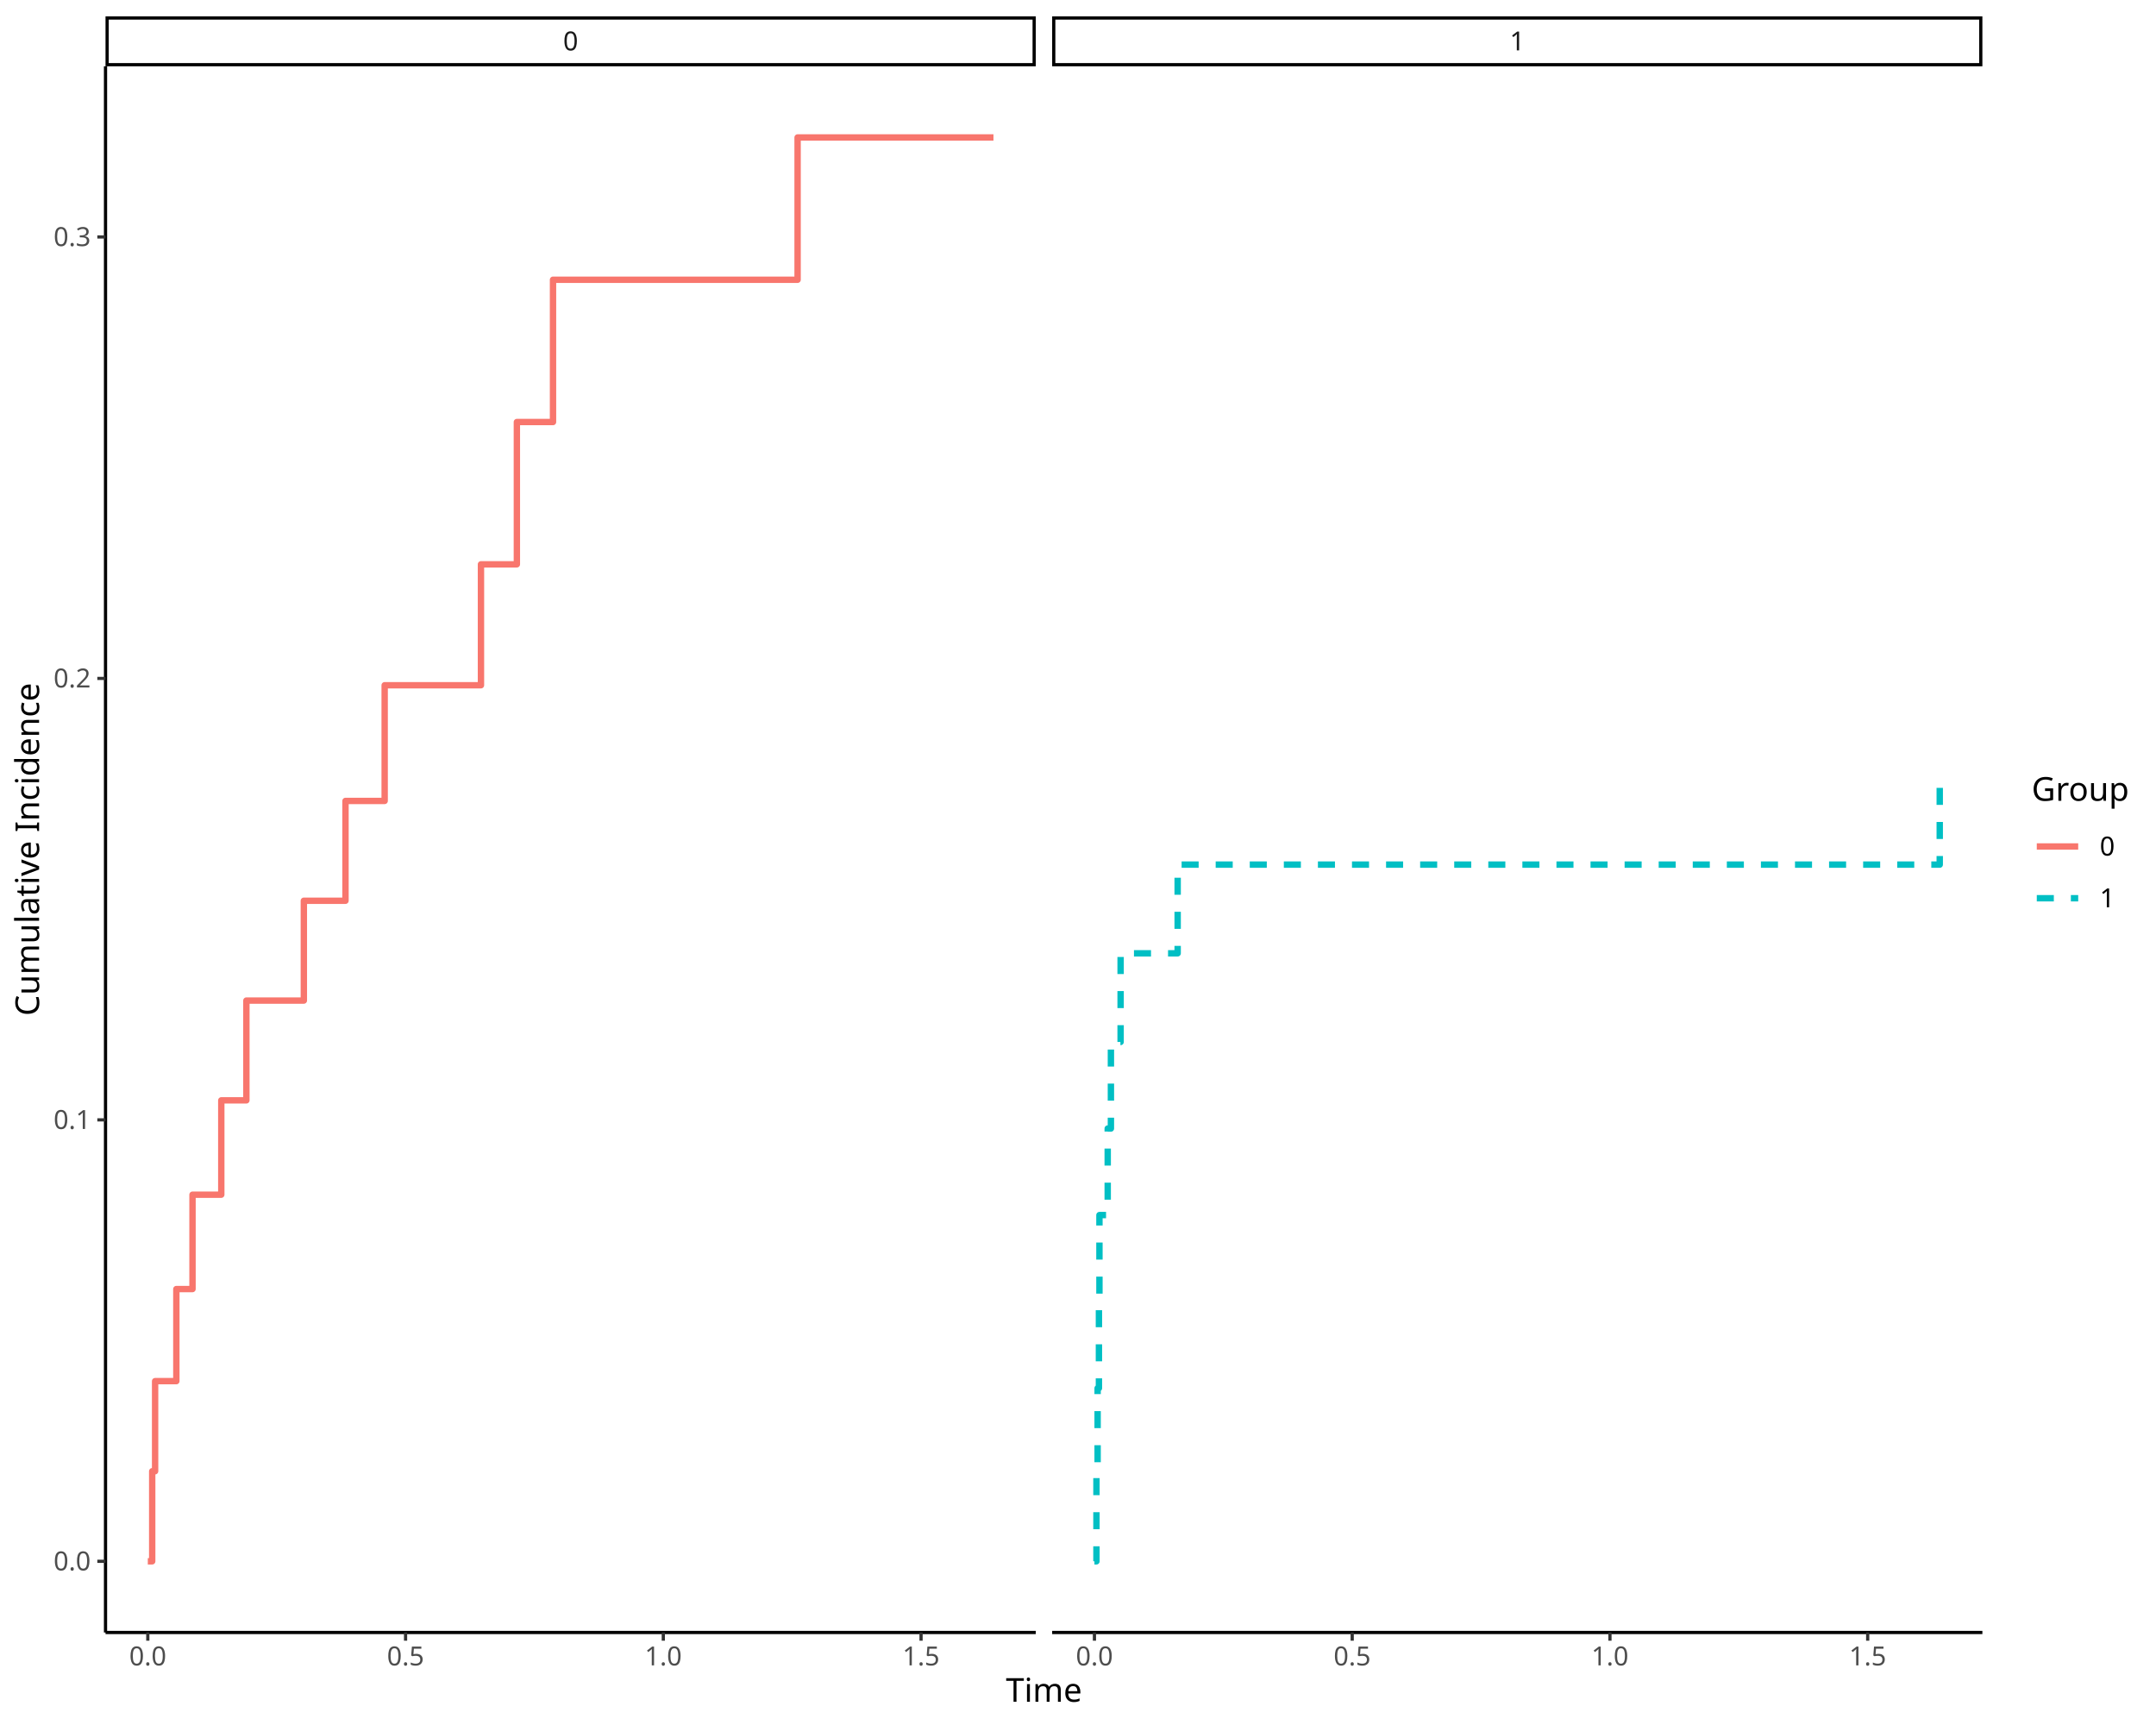
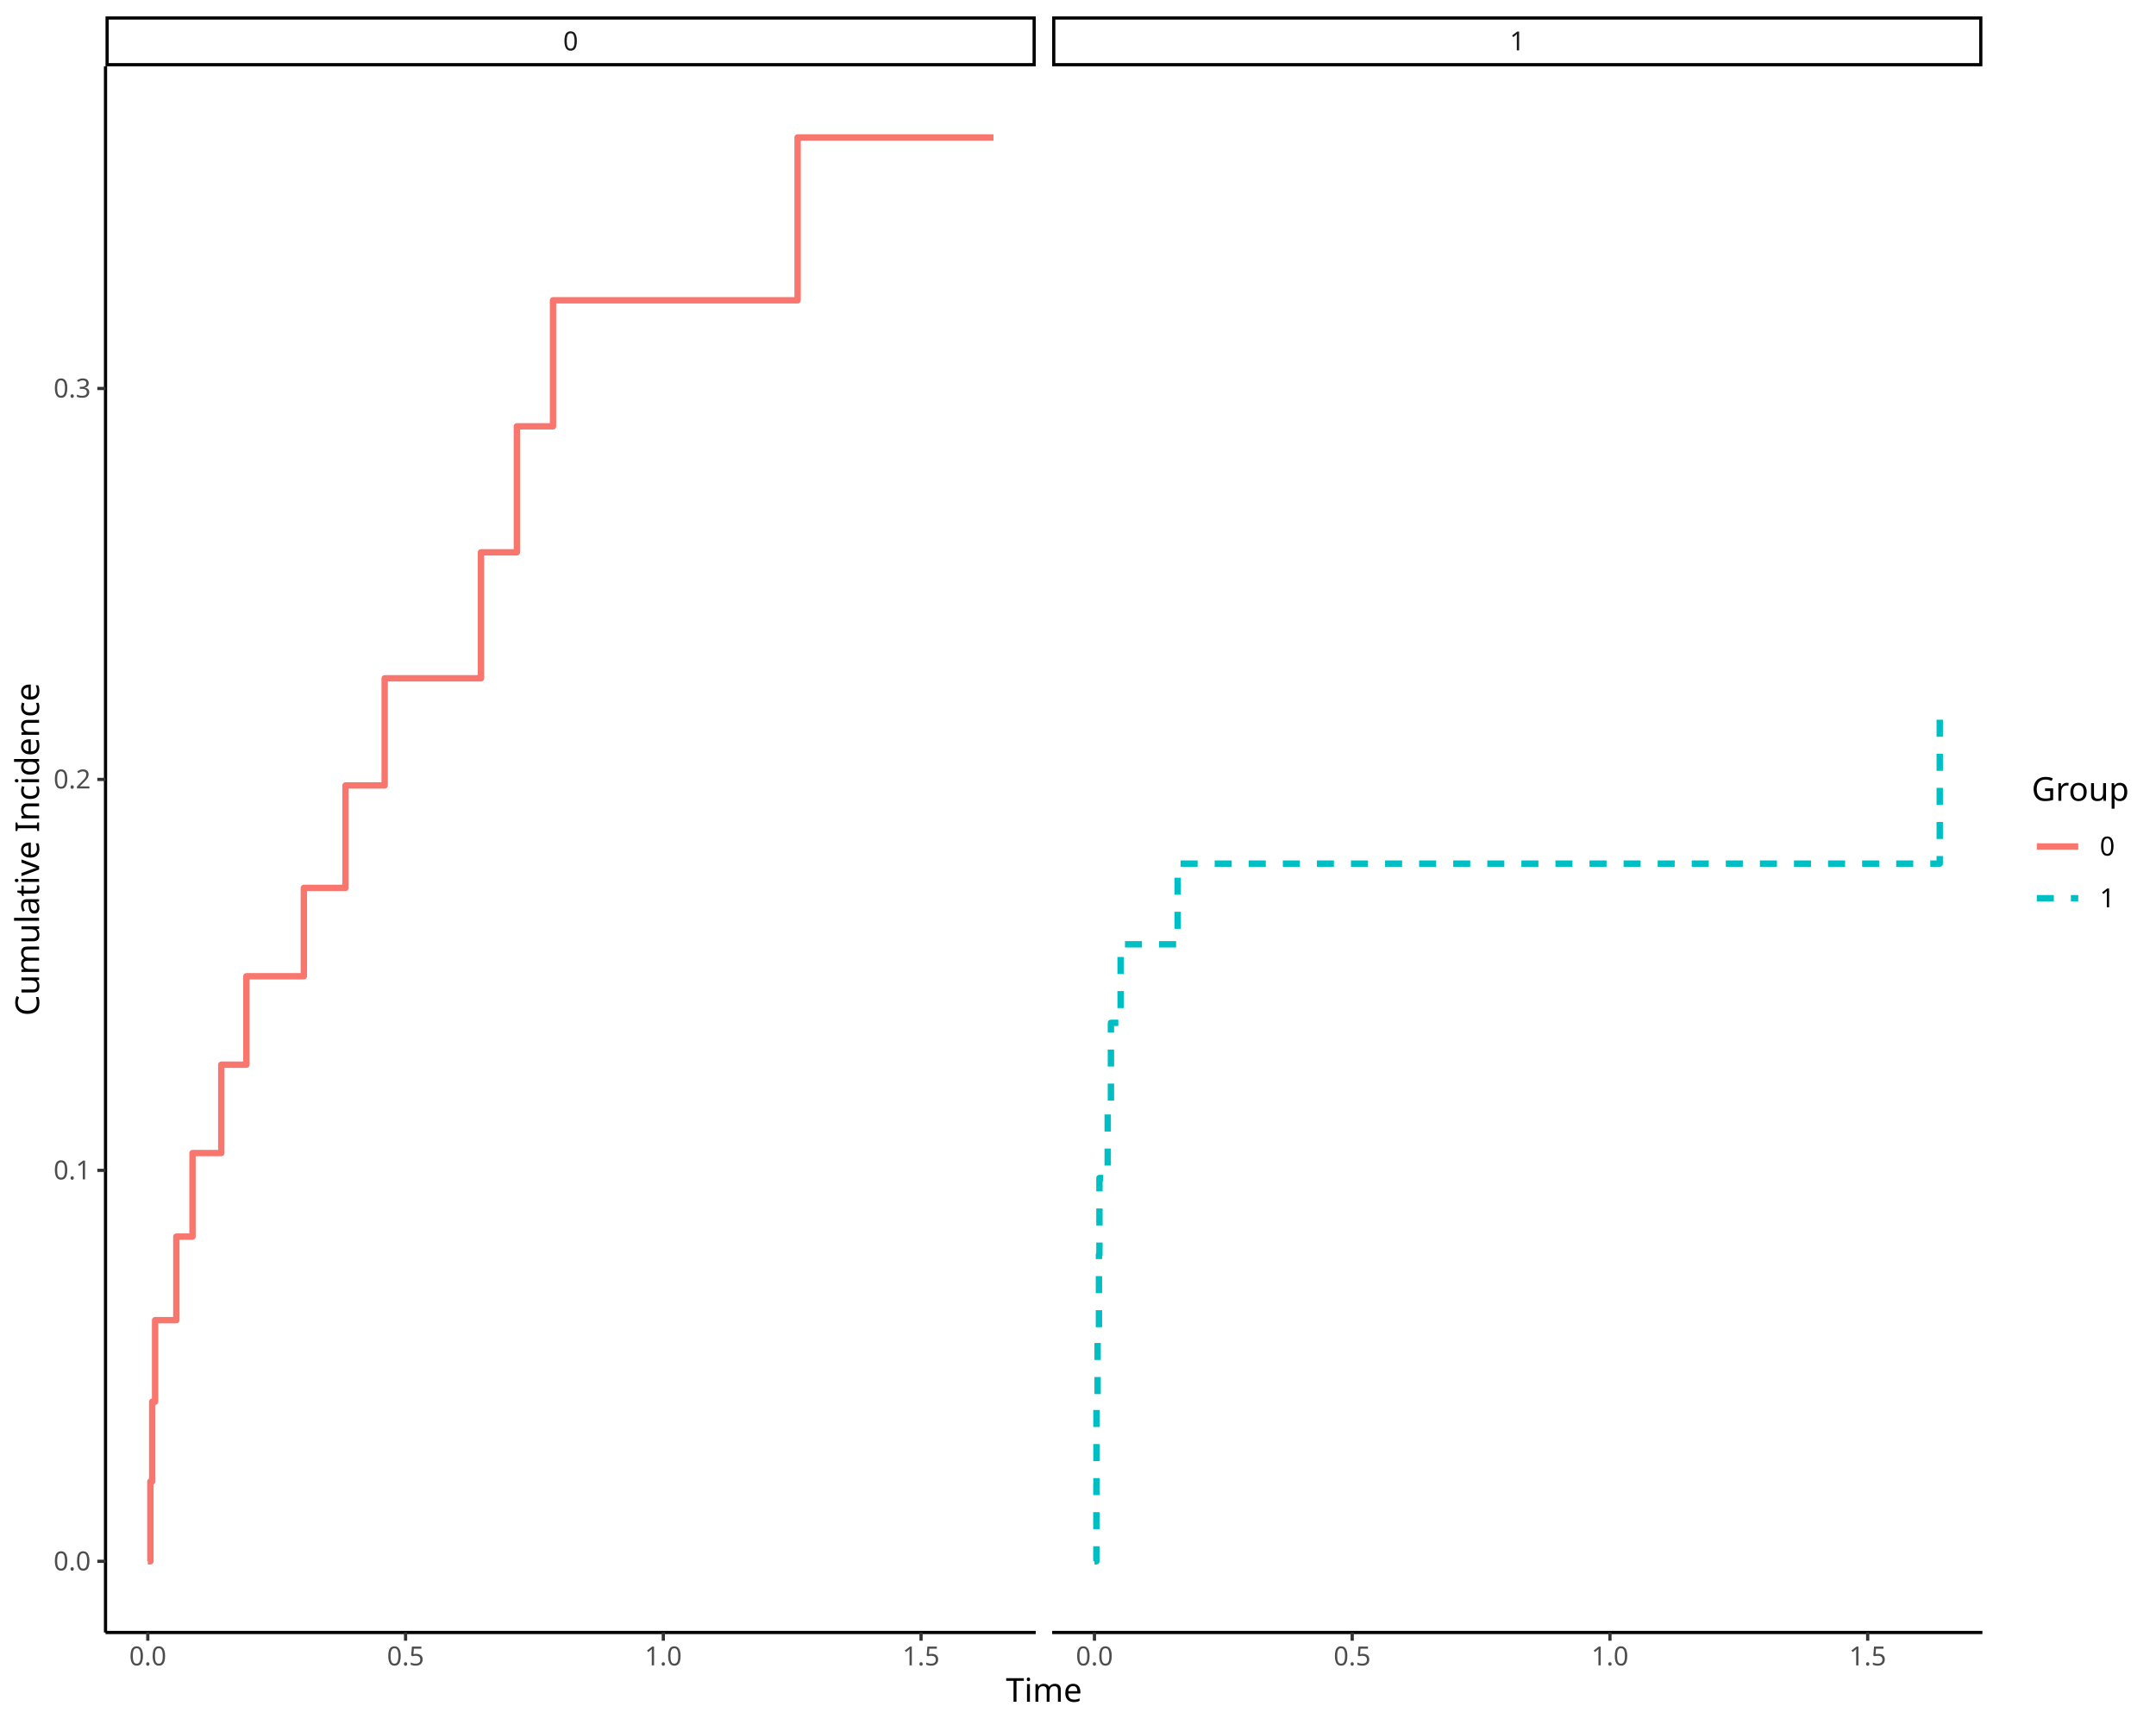
<svg xmlns="http://www.w3.org/2000/svg" class="svglite" data-engine-version="2.0" width="720.00pt" height="576.00pt" viewBox="0 0 720.00 576.00">
  <defs>
    <style type="text/css">
    .svglite line, .svglite polyline, .svglite polygon, .svglite path, .svglite rect, .svglite circle {
      fill: none;
      stroke: #000000;
      stroke-linecap: round;
      stroke-linejoin: round;
      stroke-miterlimit: 10.00;
    }
  </style>
  </defs>
  <rect width="100%" height="100%" style="stroke: none; fill: #FFFFFF;" />
  <defs>
    <clipPath id="cpMC4wMHw3MjAuMDB8MC4wMHw1NzYuMDA=">
      <rect x="0.00" y="0.00" width="720.00" height="576.00" />
    </clipPath>
  </defs>
  <g clip-path="url(#cpMC4wMHw3MjAuMDB8MC4wMHw1NzYuMDA=)">
    <rect x="0.00" y="0.00" width="720.00" height="576.00" style="stroke-width: 1.07; stroke: #FFFFFF; fill: #FFFFFF;" />
  </g>
  <defs>
    <clipPath id="cpMzUuMjR8MzQ1Ljg5fDIyLjEzfDU0NS4xMQ==">
      <rect x="35.24" y="22.13" width="310.65" height="522.98" />
    </clipPath>
  </defs>
  <g clip-path="url(#cpMzUuMjR8MzQ1Ljg5fDIyLjEzfDU0NS4xMQ==)">
    <rect x="35.24" y="22.13" width="310.65" height="522.98" style="stroke-width: 1.07; stroke: none; fill: #FFFFFF;" />
-     <polyline points="49.36,521.34 49.71,521.34 49.71,521.34 50.00,521.34 50.00,521.34 50.03,521.34 50.03,521.34 50.22,521.34 50.22,521.34 50.34,521.34 50.34,521.34 50.42,521.34 50.42,521.34 50.83,521.34 50.83,491.26 50.86,491.26 50.86,491.26 51.03,491.26 51.03,491.26 51.57,491.26 51.57,491.26 51.80,491.26 51.80,461.18 52.03,461.18 52.03,461.18 52.27,461.18 52.27,461.18 52.64,461.18 52.64,461.18 53.79,461.18 53.79,461.18 54.86,461.18 54.86,461.18 54.88,461.18 54.88,461.18 58.10,461.18 58.10,461.18 58.89,461.18 58.89,430.43 60.40,430.43 60.40,430.43 61.98,430.43 61.98,430.43 62.68,430.43 62.68,430.43 64.29,430.43 64.29,398.92 71.37,398.92 71.37,398.92 73.90,398.92 73.90,367.42 77.15,367.42 77.15,367.42 77.99,367.42 77.99,367.42 78.33,367.42 78.33,367.42 81.47,367.42 81.47,367.42 82.28,367.42 82.28,334.10 84.61,334.10 84.61,334.10 91.63,334.10 91.63,334.10 101.47,334.10 101.47,300.77 106.97,300.77 106.97,300.77 110.93,300.77 110.93,300.77 115.38,300.77 115.38,267.44 128.46,267.44 128.46,228.81 129.55,228.81 129.55,228.81 156.76,228.81 156.76,228.81 160.62,228.81 160.62,188.43 172.61,188.43 172.61,140.92 184.68,140.92 184.68,93.41 196.91,93.41 196.91,93.41 210.96,93.41 210.96,93.41 262.82,93.41 262.82,93.41 266.36,93.41 266.36,45.90 331.64,45.90 331.64,45.90 331.77,45.90 331.77,45.90 " style="stroke-width: 2.13; stroke: #F8766D; stroke-linecap: butt;" />
+     <polyline points="49.36,521.34 49.71,521.34 49.71,521.34 50.00,521.34 50.00,521.34 50.03,521.34 50.03,521.34 50.22,521.34 50.22,494.70 50.34,494.70 50.34,494.70 50.42,494.70 50.42,494.70 50.83,494.70 50.83,468.06 50.86,468.06 50.86,468.06 51.03,468.06 51.03,468.06 51.57,468.06 51.57,468.06 51.80,468.06 51.80,440.82 52.03,440.82 52.03,440.82 52.27,440.82 52.27,440.82 52.64,440.82 52.64,440.82 53.79,440.82 53.79,440.82 54.86,440.82 54.86,440.82 54.88,440.82 54.88,440.82 58.10,440.82 58.10,440.82 58.89,440.82 58.89,412.92 60.40,412.92 60.40,412.92 61.98,412.92 61.98,412.92 62.68,412.92 62.68,412.92 64.29,412.92 64.29,385.03 71.37,385.03 71.37,385.03 73.90,385.03 73.90,355.51 77.15,355.51 77.15,355.51 77.99,355.51 77.99,355.51 78.33,355.51 78.33,355.51 81.47,355.51 81.47,355.51 82.28,355.51 82.28,325.99 84.61,325.99 84.61,325.99 91.63,325.99 91.63,325.99 101.47,325.99 101.47,296.48 106.97,296.48 106.97,296.48 110.93,296.48 110.93,296.48 115.38,296.48 115.38,262.27 128.46,262.27 128.46,226.50 129.55,226.50 129.55,226.50 156.76,226.50 156.76,226.50 160.62,226.50 160.62,184.43 172.61,184.43 172.61,142.35 184.68,142.35 184.68,100.28 196.91,100.28 196.91,100.28 210.96,100.28 210.96,100.28 262.82,100.28 262.82,100.28 266.36,100.28 266.36,45.90 331.64,45.90 331.64,45.90 331.77,45.90 331.77,45.90 " style="stroke-width: 2.13; stroke: #F8766D; stroke-linecap: butt;" />
  </g>
  <g clip-path="url(#cpMC4wMHw3MjAuMDB8MC4wMHw1NzYuMDA=)">
</g>
  <defs>
    <clipPath id="cpMzUxLjM3fDY2Mi4wMnwyMi4xM3w1NDUuMTE=">
      <rect x="351.37" y="22.13" width="310.65" height="522.98" />
    </clipPath>
  </defs>
  <g clip-path="url(#cpMzUxLjM3fDY2Mi4wMnwyMi4xM3w1NDUuMTE=)">
    <rect x="351.37" y="22.13" width="310.65" height="522.98" style="stroke-width: 1.07; stroke: none; fill: #FFFFFF;" />
-     <polyline points="365.49,521.34 365.84,521.34 365.84,521.34 366.14,521.34 366.14,521.34 366.16,521.34 366.16,492.44 366.36,492.44 366.36,492.44 366.47,492.44 366.47,492.44 366.55,492.44 366.55,463.54 366.97,463.54 366.97,463.54 366.99,463.54 366.99,434.63 367.16,434.63 367.16,405.73 367.70,405.73 367.70,405.73 367.93,405.73 367.93,405.73 368.17,405.73 368.17,405.73 368.41,405.73 368.41,405.73 368.77,405.73 368.77,405.73 369.92,405.73 369.92,376.83 370.99,376.83 370.99,347.93 371.02,347.93 371.02,347.93 374.23,347.93 374.23,318.32 375.03,318.32 375.03,318.32 376.53,318.32 376.53,318.32 378.12,318.32 378.12,318.32 378.81,318.32 378.81,318.32 380.42,318.32 380.42,318.32 387.50,318.32 387.50,318.32 390.03,318.32 390.03,318.32 393.28,318.32 393.28,288.71 394.12,288.71 394.12,288.71 394.46,288.71 394.46,288.71 397.60,288.71 397.60,288.71 398.42,288.71 398.42,288.71 400.75,288.71 400.75,288.71 407.76,288.71 407.76,288.71 417.61,288.71 417.61,288.71 423.11,288.71 423.11,288.71 427.07,288.71 427.07,288.71 431.51,288.71 431.51,288.71 444.59,288.71 444.59,288.71 445.69,288.71 445.69,288.71 472.90,288.71 472.90,288.71 476.75,288.71 476.75,288.71 488.74,288.71 488.74,288.71 500.81,288.71 500.81,288.71 513.04,288.71 513.04,288.71 527.10,288.71 527.10,288.71 578.95,288.71 578.95,288.71 582.49,288.71 582.49,288.71 647.78,288.71 647.78,258.28 647.90,258.28 647.90,258.28 " style="stroke-width: 2.13; stroke: #00BFC4; stroke-dasharray: 5.69,5.69; stroke-linecap: butt;" />
+     <polyline points="365.49,521.34 365.84,521.34 365.84,521.34 366.14,521.34 366.14,495.74 366.16,495.74 366.16,470.15 366.36,470.15 366.36,470.15 366.47,470.15 366.47,470.15 366.55,470.15 366.55,444.55 366.97,444.55 366.97,444.55 366.99,444.55 366.99,418.95 367.16,418.95 367.16,393.36 367.70,393.36 367.70,393.36 367.93,393.36 367.93,393.36 368.17,393.36 368.17,393.36 368.41,393.36 368.41,393.36 368.77,393.36 368.77,393.36 369.92,393.36 369.92,367.76 370.99,367.76 370.99,341.54 371.02,341.54 371.02,341.54 374.23,341.54 374.23,315.32 375.03,315.32 375.03,315.32 376.53,315.32 376.53,315.32 378.12,315.32 378.12,315.32 378.81,315.32 378.81,315.32 380.42,315.32 380.42,315.32 387.50,315.32 387.50,315.32 390.03,315.32 390.03,315.32 393.28,315.32 393.28,288.37 394.12,288.37 394.12,288.37 394.46,288.37 394.46,288.37 397.60,288.37 397.60,288.37 398.42,288.37 398.42,288.37 400.75,288.37 400.75,288.37 407.76,288.37 407.76,288.37 417.61,288.37 417.61,288.37 423.11,288.37 423.11,288.37 427.07,288.37 427.07,288.37 431.51,288.37 431.51,288.37 444.59,288.37 444.59,288.37 445.69,288.37 445.69,288.37 472.90,288.37 472.90,288.37 476.75,288.37 476.75,288.37 488.74,288.37 488.74,288.37 500.81,288.37 500.81,288.37 513.04,288.37 513.04,288.37 527.10,288.37 527.10,288.37 578.95,288.37 578.95,288.37 582.49,288.37 582.49,288.37 647.78,288.37 647.78,237.15 647.90,237.15 647.90,237.15 " style="stroke-width: 2.13; stroke: #00BFC4; stroke-dasharray: 5.69,5.69; stroke-linecap: butt;" />
  </g>
  <g clip-path="url(#cpMC4wMHw3MjAuMDB8MC4wMHw1NzYuMDA=)">
</g>
  <defs>
    <clipPath id="cpMzUuMjR8MzQ1Ljg5fDUuNDh8MjIuMTM=">
      <rect x="35.24" y="5.48" width="310.65" height="16.65" />
    </clipPath>
  </defs>
  <g clip-path="url(#cpMzUuMjR8MzQ1Ljg5fDUuNDh8MjIuMTM=)">
    <rect x="35.24" y="5.48" width="310.65" height="16.65" style="stroke-width: 2.13; fill: #FFFFFF;" />
    <text x="190.57" y="16.83" text-anchor="middle" style="font-size: 8.80px; fill: #1A1A1A; font-family: sans;" textLength="4.89px" lengthAdjust="spacingAndGlyphs">0</text>
  </g>
  <g clip-path="url(#cpMC4wMHw3MjAuMDB8MC4wMHw1NzYuMDA=)">
</g>
  <defs>
    <clipPath id="cpMzUxLjM3fDY2Mi4wMnw1LjQ4fDIyLjEz">
      <rect x="351.37" y="5.48" width="310.65" height="16.65" />
    </clipPath>
  </defs>
  <g clip-path="url(#cpMzUxLjM3fDY2Mi4wMnw1LjQ4fDIyLjEz)">
    <rect x="351.37" y="5.48" width="310.65" height="16.65" style="stroke-width: 2.13; fill: #FFFFFF;" />
    <text x="506.70" y="16.83" text-anchor="middle" style="font-size: 8.80px; fill: #1A1A1A; font-family: sans;" textLength="4.89px" lengthAdjust="spacingAndGlyphs">1</text>
  </g>
  <g clip-path="url(#cpMC4wMHw3MjAuMDB8MC4wMHw1NzYuMDA=)">
    <polyline points="35.24,545.11 345.89,545.11 " style="stroke-width: 1.07; stroke-linecap: butt;" />
    <polyline points="49.36,547.85 49.36,545.11 " style="stroke-width: 1.07; stroke: #333333; stroke-linecap: butt;" />
    <polyline points="135.44,547.85 135.44,545.11 " style="stroke-width: 1.07; stroke: #333333; stroke-linecap: butt;" />
    <polyline points="221.51,547.85 221.51,545.11 " style="stroke-width: 1.07; stroke: #333333; stroke-linecap: butt;" />
    <polyline points="307.59,547.85 307.59,545.11 " style="stroke-width: 1.07; stroke: #333333; stroke-linecap: butt;" />
    <text x="49.36" y="556.10" text-anchor="middle" style="font-size: 8.80px; fill: #4D4D4D; font-family: sans;" textLength="12.23px" lengthAdjust="spacingAndGlyphs">0.0</text>
    <text x="135.44" y="556.10" text-anchor="middle" style="font-size: 8.80px; fill: #4D4D4D; font-family: sans;" textLength="12.23px" lengthAdjust="spacingAndGlyphs">0.5</text>
    <text x="221.51" y="556.10" text-anchor="middle" style="font-size: 8.80px; fill: #4D4D4D; font-family: sans;" textLength="12.23px" lengthAdjust="spacingAndGlyphs">1.0</text>
    <text x="307.59" y="556.10" text-anchor="middle" style="font-size: 8.80px; fill: #4D4D4D; font-family: sans;" textLength="12.23px" lengthAdjust="spacingAndGlyphs">1.5</text>
    <polyline points="351.37,545.11 662.02,545.11 " style="stroke-width: 1.07; stroke-linecap: butt;" />
    <polyline points="365.49,547.85 365.49,545.11 " style="stroke-width: 1.07; stroke: #333333; stroke-linecap: butt;" />
    <polyline points="451.57,547.85 451.57,545.11 " style="stroke-width: 1.07; stroke: #333333; stroke-linecap: butt;" />
    <polyline points="537.65,547.85 537.65,545.11 " style="stroke-width: 1.07; stroke: #333333; stroke-linecap: butt;" />
    <polyline points="623.72,547.85 623.72,545.11 " style="stroke-width: 1.07; stroke: #333333; stroke-linecap: butt;" />
    <text x="365.49" y="556.10" text-anchor="middle" style="font-size: 8.80px; fill: #4D4D4D; font-family: sans;" textLength="12.23px" lengthAdjust="spacingAndGlyphs">0.0</text>
    <text x="451.57" y="556.10" text-anchor="middle" style="font-size: 8.80px; fill: #4D4D4D; font-family: sans;" textLength="12.23px" lengthAdjust="spacingAndGlyphs">0.5</text>
    <text x="537.65" y="556.10" text-anchor="middle" style="font-size: 8.80px; fill: #4D4D4D; font-family: sans;" textLength="12.23px" lengthAdjust="spacingAndGlyphs">1.0</text>
    <text x="623.72" y="556.10" text-anchor="middle" style="font-size: 8.80px; fill: #4D4D4D; font-family: sans;" textLength="12.23px" lengthAdjust="spacingAndGlyphs">1.5</text>
    <polyline points="35.24,545.11 35.24,22.13 " style="stroke-width: 1.07; stroke-linecap: butt;" />
    <text x="30.31" y="524.37" text-anchor="end" style="font-size: 8.80px; fill: #4D4D4D; font-family: sans;" textLength="12.23px" lengthAdjust="spacingAndGlyphs">0.0</text>
-     <text x="30.31" y="376.97" text-anchor="end" style="font-size: 8.80px; fill: #4D4D4D; font-family: sans;" textLength="12.23px" lengthAdjust="spacingAndGlyphs">0.1</text>
-     <text x="30.31" y="229.56" text-anchor="end" style="font-size: 8.80px; fill: #4D4D4D; font-family: sans;" textLength="12.23px" lengthAdjust="spacingAndGlyphs">0.2</text>
-     <text x="30.31" y="82.16" text-anchor="end" style="font-size: 8.80px; fill: #4D4D4D; font-family: sans;" textLength="12.23px" lengthAdjust="spacingAndGlyphs">0.3</text>
+     <text x="30.31" y="393.82" text-anchor="end" style="font-size: 8.80px; fill: #4D4D4D; font-family: sans;" textLength="12.23px" lengthAdjust="spacingAndGlyphs">0.1</text>
+     <text x="30.31" y="263.28" text-anchor="end" style="font-size: 8.80px; fill: #4D4D4D; font-family: sans;" textLength="12.23px" lengthAdjust="spacingAndGlyphs">0.2</text>
+     <text x="30.31" y="132.73" text-anchor="end" style="font-size: 8.80px; fill: #4D4D4D; font-family: sans;" textLength="12.23px" lengthAdjust="spacingAndGlyphs">0.3</text>
    <polyline points="32.50,521.34 35.24,521.34 " style="stroke-width: 1.07; stroke: #333333; stroke-linecap: butt;" />
-     <polyline points="32.50,373.94 35.24,373.94 " style="stroke-width: 1.07; stroke: #333333; stroke-linecap: butt;" />
-     <polyline points="32.50,226.53 35.24,226.53 " style="stroke-width: 1.07; stroke: #333333; stroke-linecap: butt;" />
-     <polyline points="32.50,79.13 35.24,79.13 " style="stroke-width: 1.07; stroke: #333333; stroke-linecap: butt;" />
+     <polyline points="32.50,390.80 35.24,390.80 " style="stroke-width: 1.07; stroke: #333333; stroke-linecap: butt;" />
+     <polyline points="32.50,260.25 35.24,260.25 " style="stroke-width: 1.07; stroke: #333333; stroke-linecap: butt;" />
+     <polyline points="32.50,129.71 35.24,129.71 " style="stroke-width: 1.07; stroke: #333333; stroke-linecap: butt;" />
    <text x="348.63" y="568.24" text-anchor="middle" style="font-size: 11.00px; font-family: sans;" textLength="24.45px" lengthAdjust="spacingAndGlyphs">Time</text>
    <text transform="translate(13.05,283.62) rotate(-90)" text-anchor="middle" style="font-size: 11.00px; font-family: sans;" textLength="105.18px" lengthAdjust="spacingAndGlyphs">Cumulative Incidence</text>
    <rect x="672.98" y="253.19" width="41.54" height="60.85" style="stroke-width: 1.07; stroke: none; fill: #FFFFFF;" />
    <text x="678.46" y="267.39" style="font-size: 11.00px; font-family: sans;" textLength="30.58px" lengthAdjust="spacingAndGlyphs">Group</text>
    <rect x="678.46" y="274.01" width="17.28" height="17.28" style="stroke-width: 1.07; stroke: none; fill: #FFFFFF;" />
    <line x1="680.19" y1="282.65" x2="694.02" y2="282.65" style="stroke-width: 2.13; stroke: #F8766D; stroke-linecap: butt;" />
    <rect x="678.46" y="291.29" width="17.28" height="17.28" style="stroke-width: 1.07; stroke: none; fill: #FFFFFF;" />
    <line x1="680.19" y1="299.93" x2="694.02" y2="299.93" style="stroke-width: 2.13; stroke: #00BFC4; stroke-dasharray: 5.69,5.69; stroke-linecap: butt;" />
    <text x="701.22" y="285.68" style="font-size: 8.80px; font-family: sans;" textLength="4.89px" lengthAdjust="spacingAndGlyphs">0</text>
    <text x="701.22" y="302.96" style="font-size: 8.80px; font-family: sans;" textLength="4.89px" lengthAdjust="spacingAndGlyphs">1</text>
  </g>
</svg>
